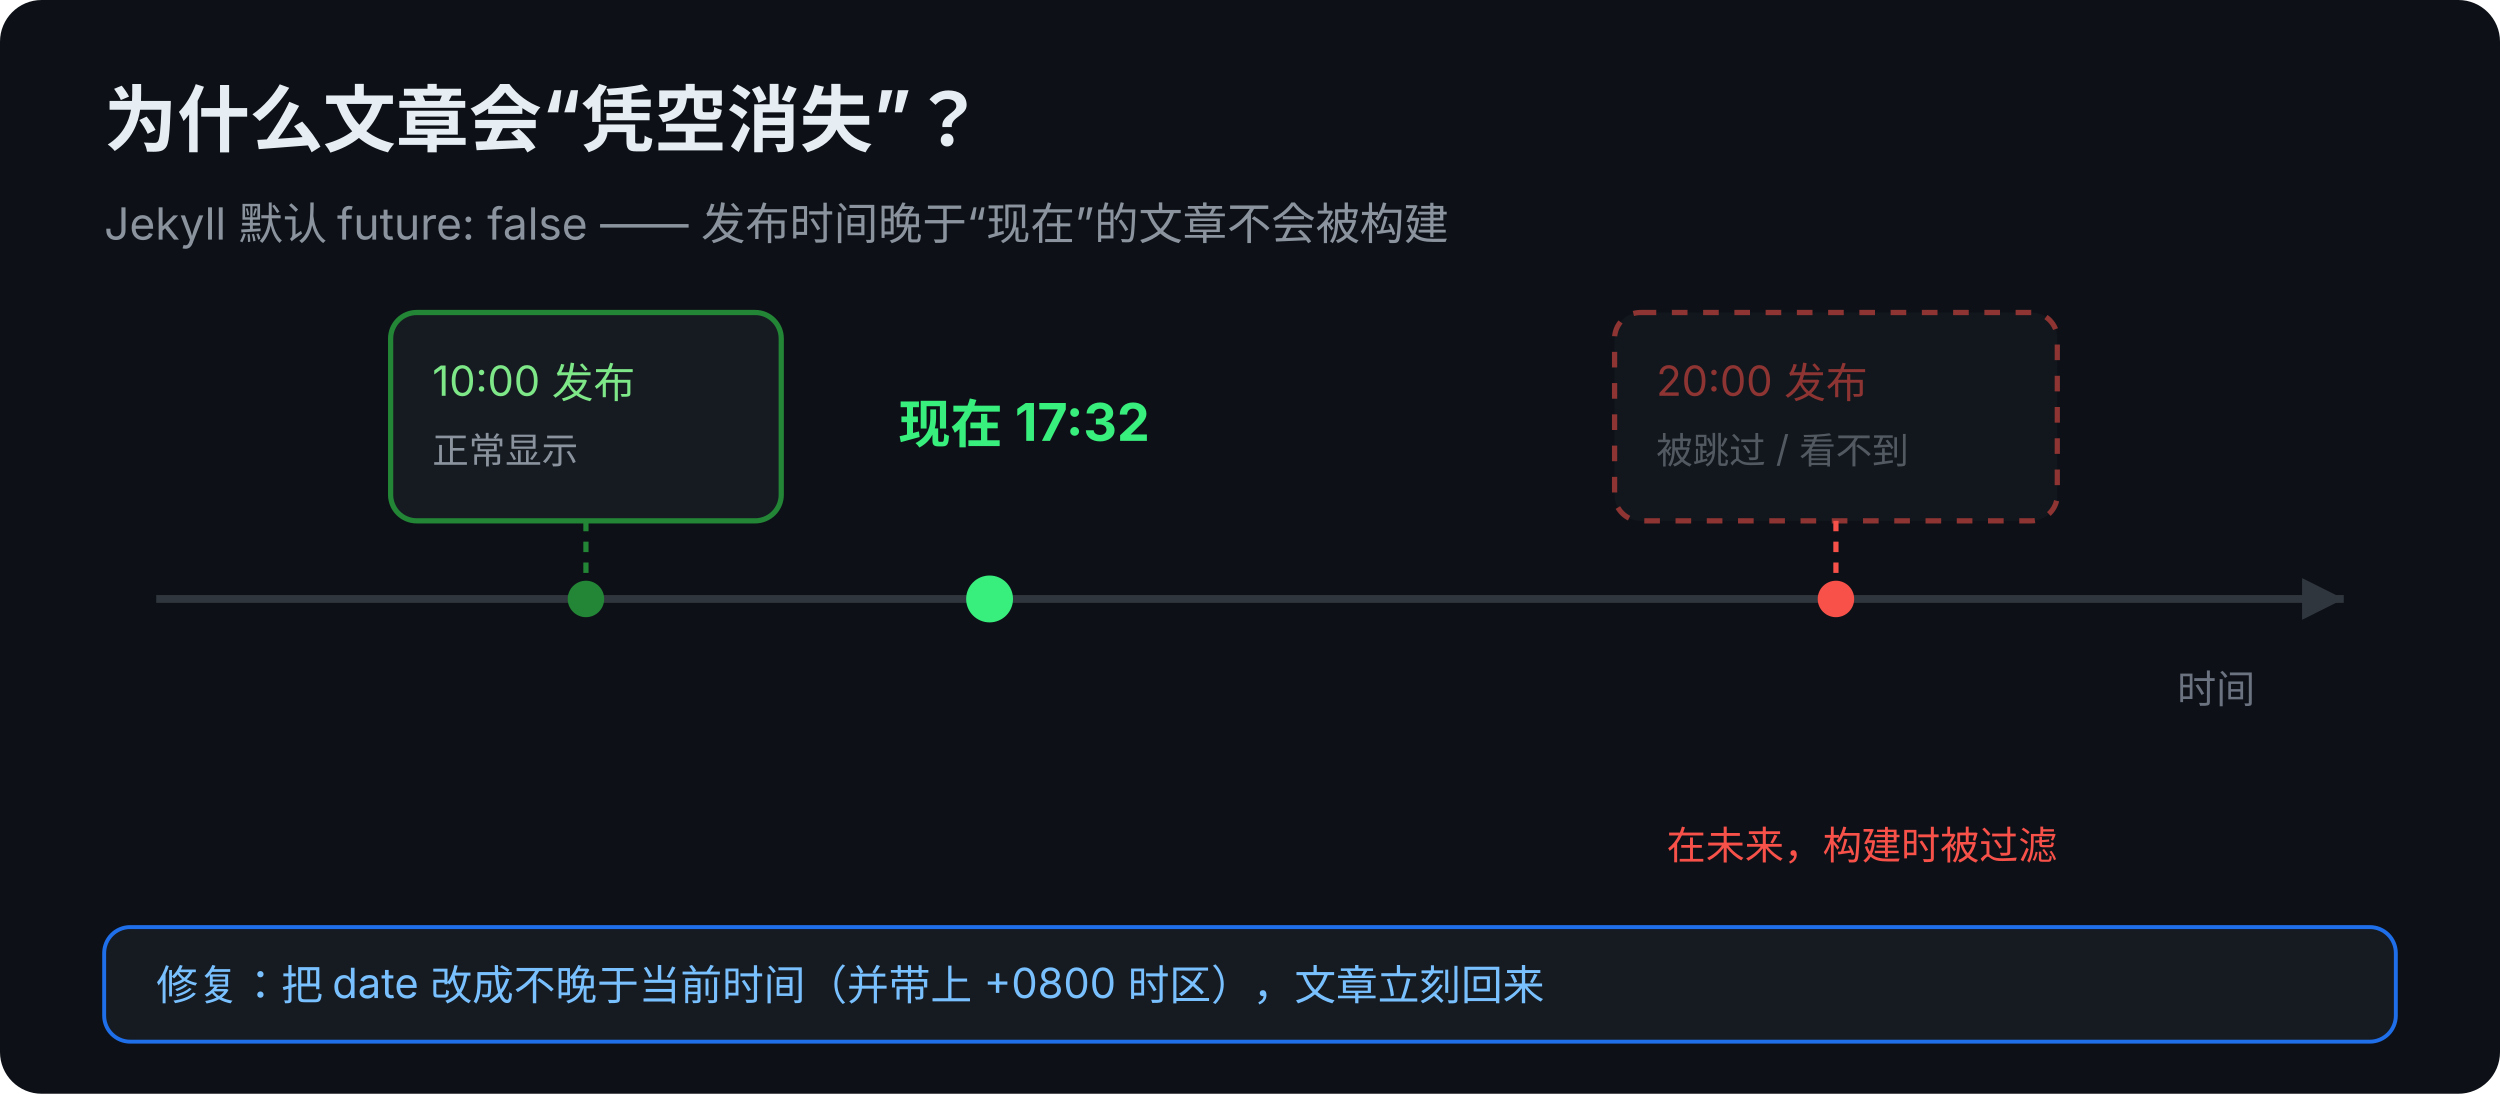
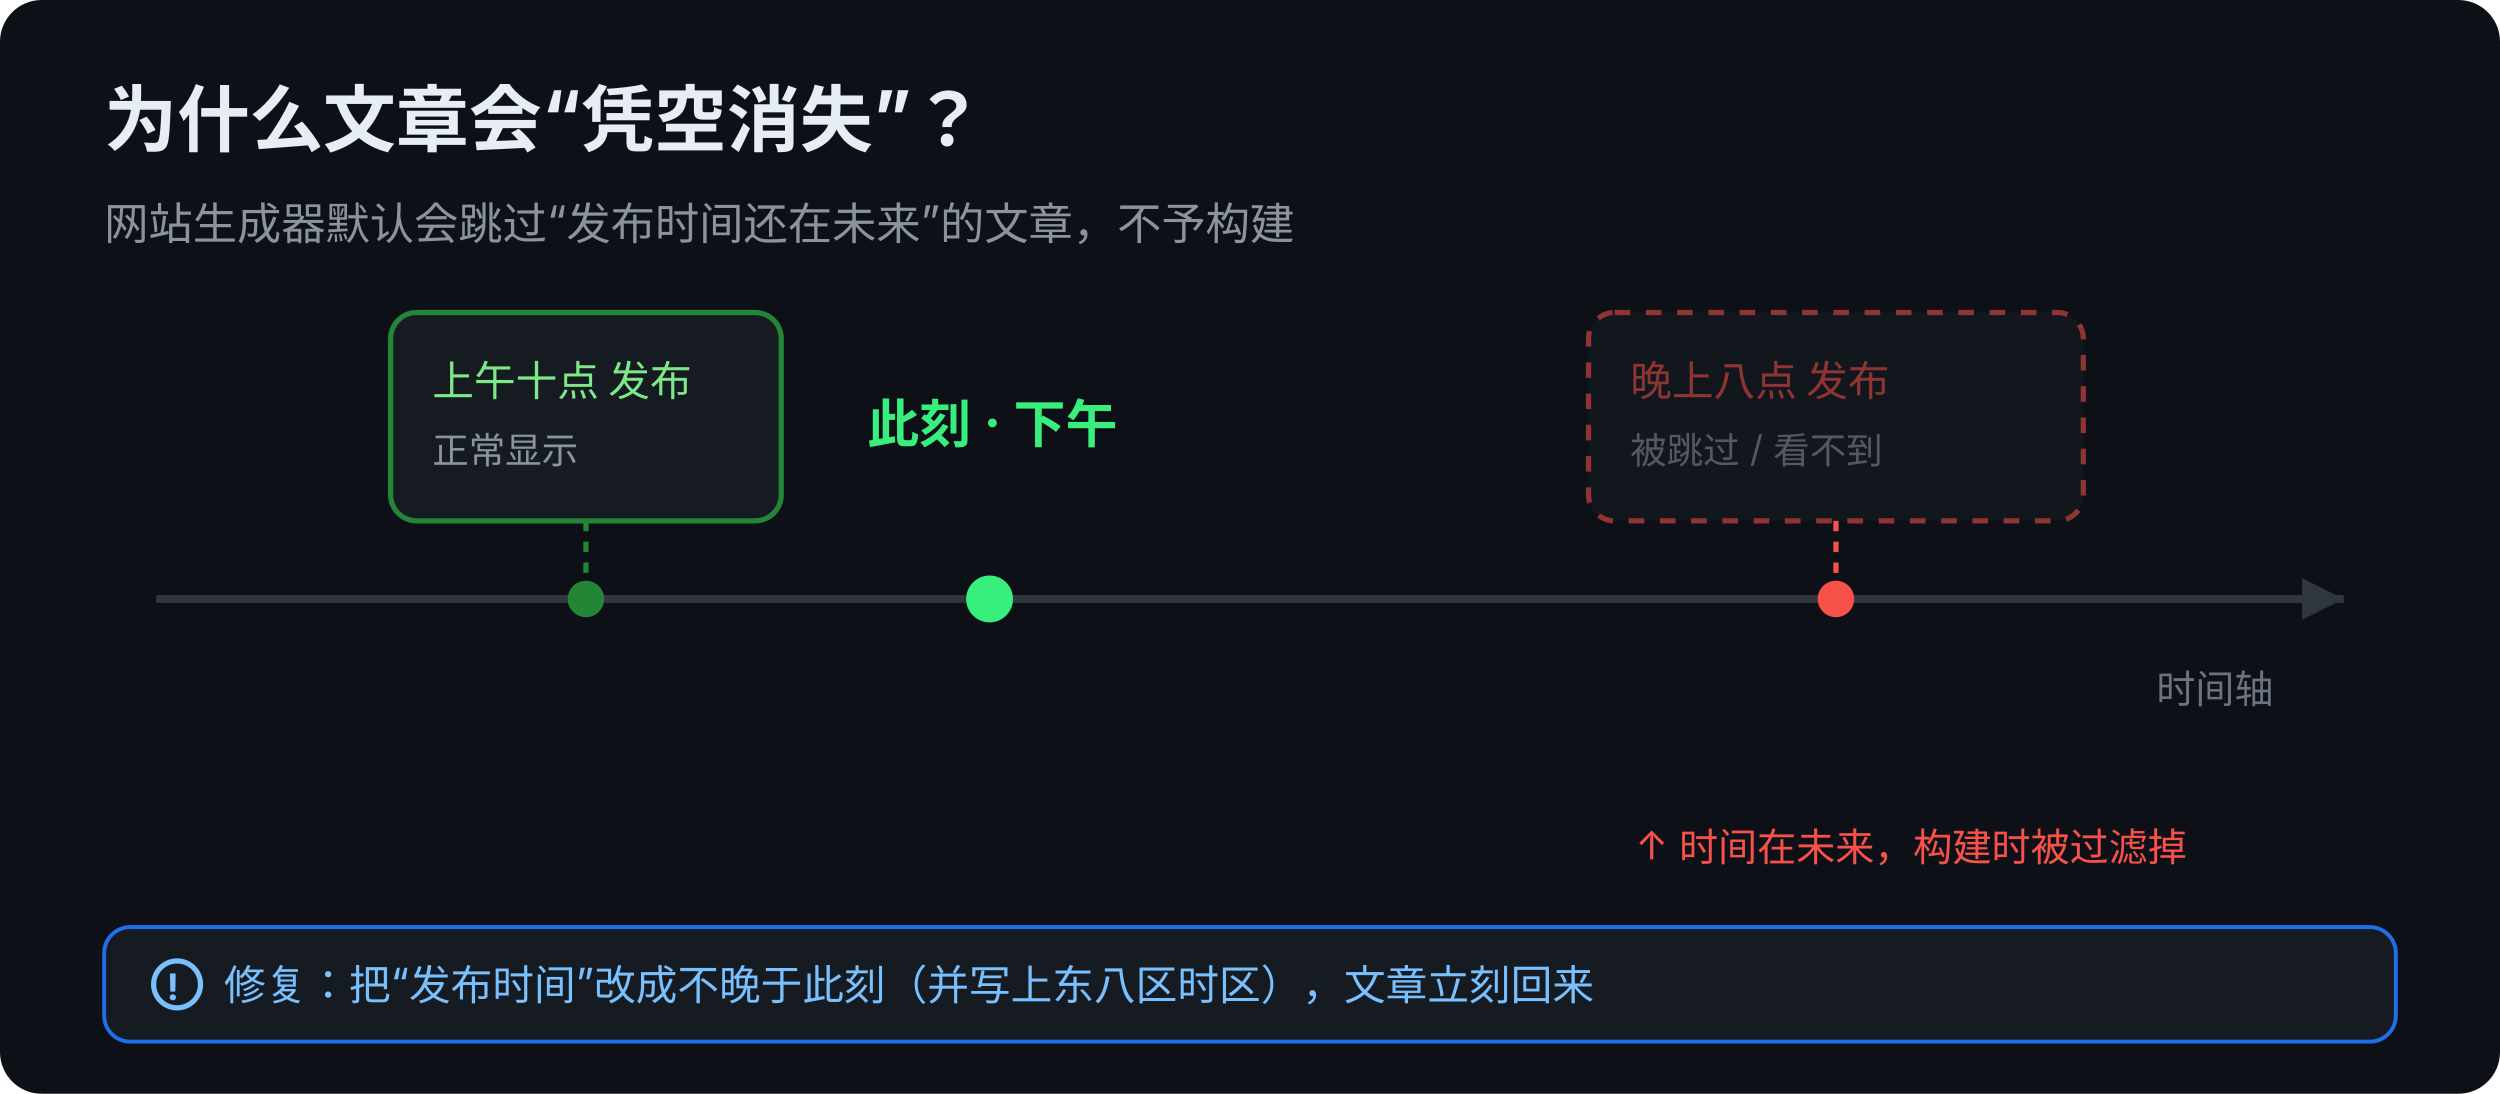
<svg xmlns="http://www.w3.org/2000/svg" width="960" height="420" viewBox="0 0 960 420" font-family="-apple-system, 'Segoe UI', 'PingFang SC', 'Microsoft YaHei', sans-serif">
  <defs>
    <linearGradient id="g2" x1="0" y1="0" x2="1" y2="0">
      <stop offset="0" stop-color="#11998e" />
      <stop offset="1" stop-color="#38ef7d" />
    </linearGradient>
  </defs>
  <rect width="960" height="420" rx="16" fill="#0d1117" />
  <text x="40" y="56" font-size="28" font-weight="700" fill="#e6edf3">为什么文章会“凭空消失”？</text>
-   <text x="40" y="92" font-size="17" fill="#8b949e">Jekyll 默认 future: false —— 发布时间晚于“现在”的文章不会被构建</text>
+   <text x="40" y="92" font-size="17" fill="#8b949e">网站生成器默认会跳过“发布时间还在未来”的文章，不予构建</text>
  <line x1="60" y1="230" x2="900" y2="230" stroke="#30363d" stroke-width="3" />
  <polygon points="900,230 884,222 884,238" fill="#30363d" />
-   <text x="836" y="270" font-size="15" fill="#6b7280">时间</text>
+   <text x="828" y="270" font-size="15" fill="#6b7280">时间轴</text>
  <line x1="380" y1="180" x2="380" y2="280" stroke="url(#g2)" stroke-width="3" />
  <circle cx="380" cy="230" r="9" fill="#38ef7d" />
-   <text x="345" y="170" font-size="20" font-weight="700" fill="#38ef7d">现在 17:32</text>
+   <text x="333" y="170" font-size="20" font-weight="700" fill="#38ef7d">此刻 · 下午</text>
  <g transform="translate(150,120)">
    <rect width="150" height="80" rx="10" fill="#161b22" stroke="#238636" stroke-width="2" />
-     <text x="16" y="32" font-size="16" fill="#7ee787">10:00 发布</text>
+     <text x="16" y="32" font-size="16" fill="#7ee787">上午十点 发布</text>
    <text x="16" y="58" font-size="14" fill="#8b949e">正常显示</text>
  </g>
  <line x1="225" y1="200" x2="225" y2="230" stroke="#238636" stroke-width="2" stroke-dasharray="4" />
  <circle cx="225" cy="230" r="7" fill="#238636" />
-   <g transform="translate(620,120)" opacity="0.55">
-     <rect width="170" height="80" rx="10" fill="#161b22" stroke="#f85149" stroke-width="2" stroke-dasharray="6" />
-     <text x="16" y="32" font-size="16" fill="#f85149">20:00 发布</text>
+   <g transform="translate(610,120)" opacity="0.55">
+     <rect width="190" height="80" rx="10" fill="#161b22" stroke="#f85149" stroke-width="2" stroke-dasharray="6" />
+     <text x="16" y="32" font-size="16" fill="#f85149">晚上八点 发布</text>
    <text x="16" y="58" font-size="14" fill="#8b949e">被跳过 / 看不到</text>
  </g>
  <line x1="705" y1="200" x2="705" y2="230" stroke="#f85149" stroke-width="2" stroke-dasharray="4" />
  <circle cx="705" cy="230" r="7" fill="#f85149" />
-   <text x="640" y="330" font-size="15" fill="#f85149">在未来，构建时被过滤</text>
+   <text x="628" y="330" font-size="15" fill="#f85149">↑ 时间在未来，构建时被过滤掉</text>
  <rect x="40" y="356" width="880" height="44" rx="10" fill="#161b22" stroke="#1f6feb" stroke-width="1.5" />
-   <text x="60" y="384" font-size="16" fill="#79c0ff">修复：把 date 改成不晚于当前时间（并带上 +0800 时区），文章立刻回来</text>
+   <circle cx="68" cy="378" r="9" fill="none" stroke="#79c0ff" stroke-width="2" />
+   <text x="64" y="384" font-size="14" font-weight="700" fill="#79c0ff">!</text>
+   <text x="86" y="384" font-size="16" fill="#79c0ff">修复：把“发布时间”改成不晚于此刻（并写上东八区时区），文章立刻回来</text>
</svg>
